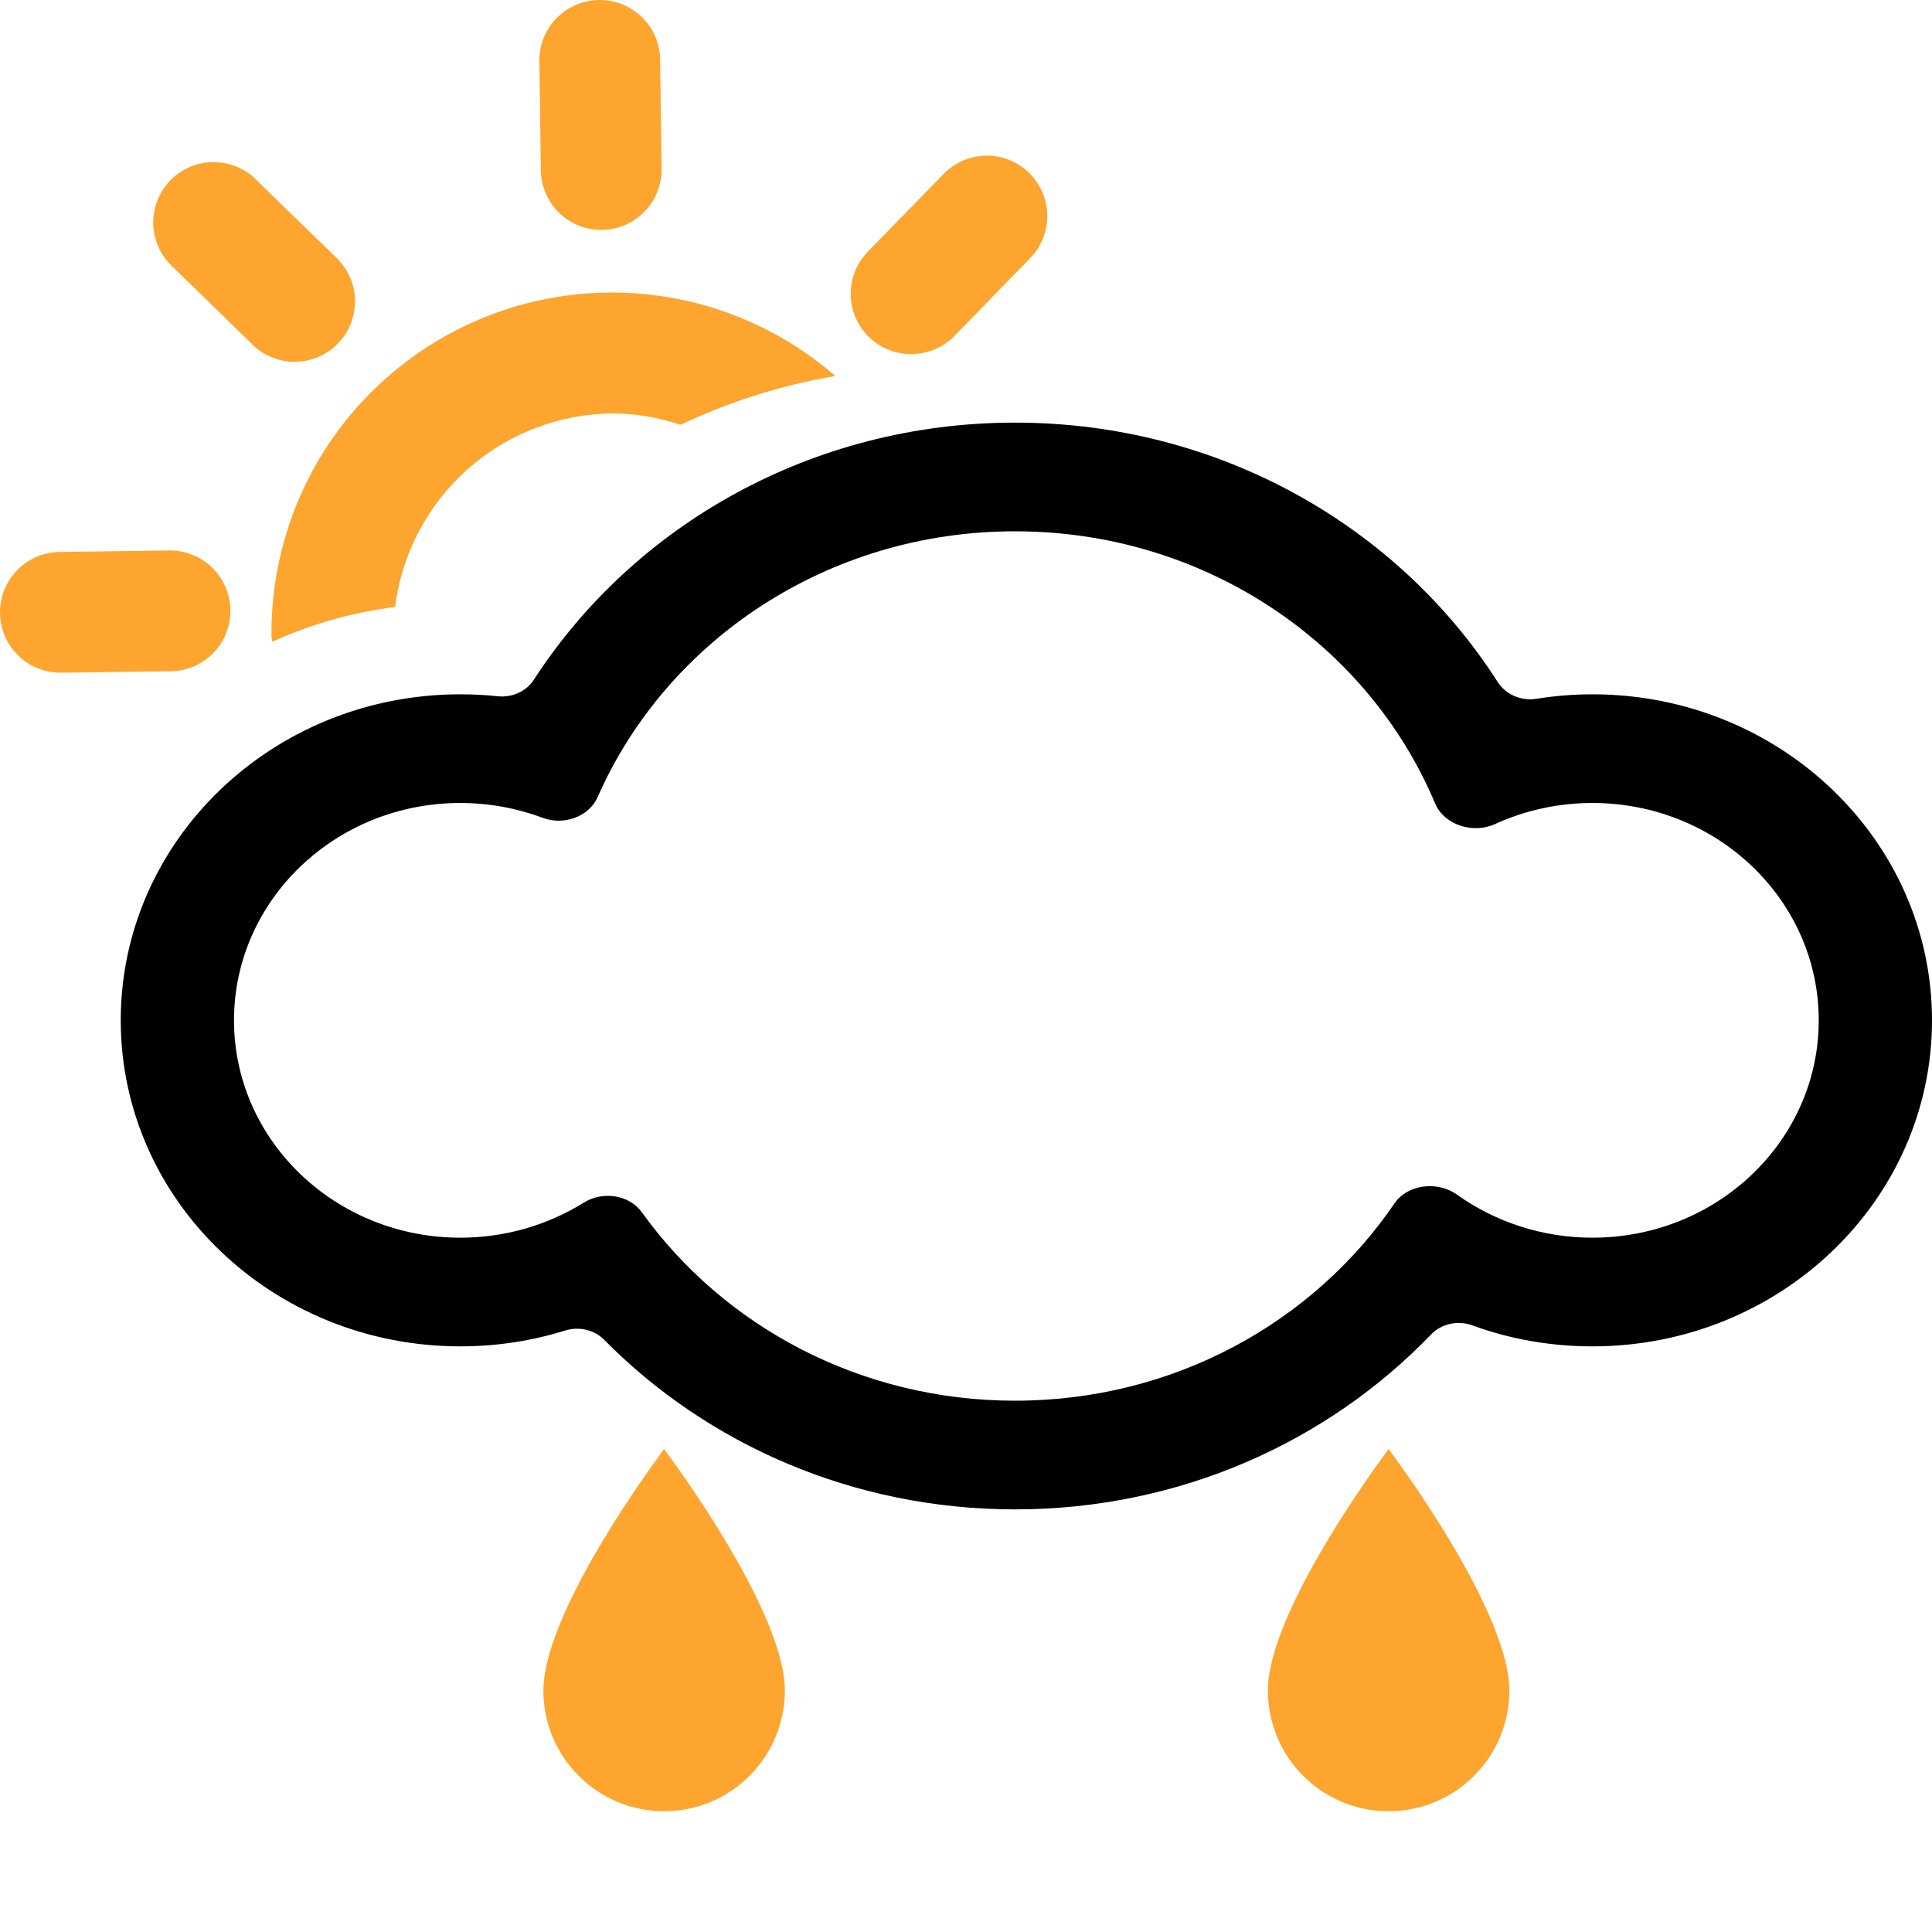
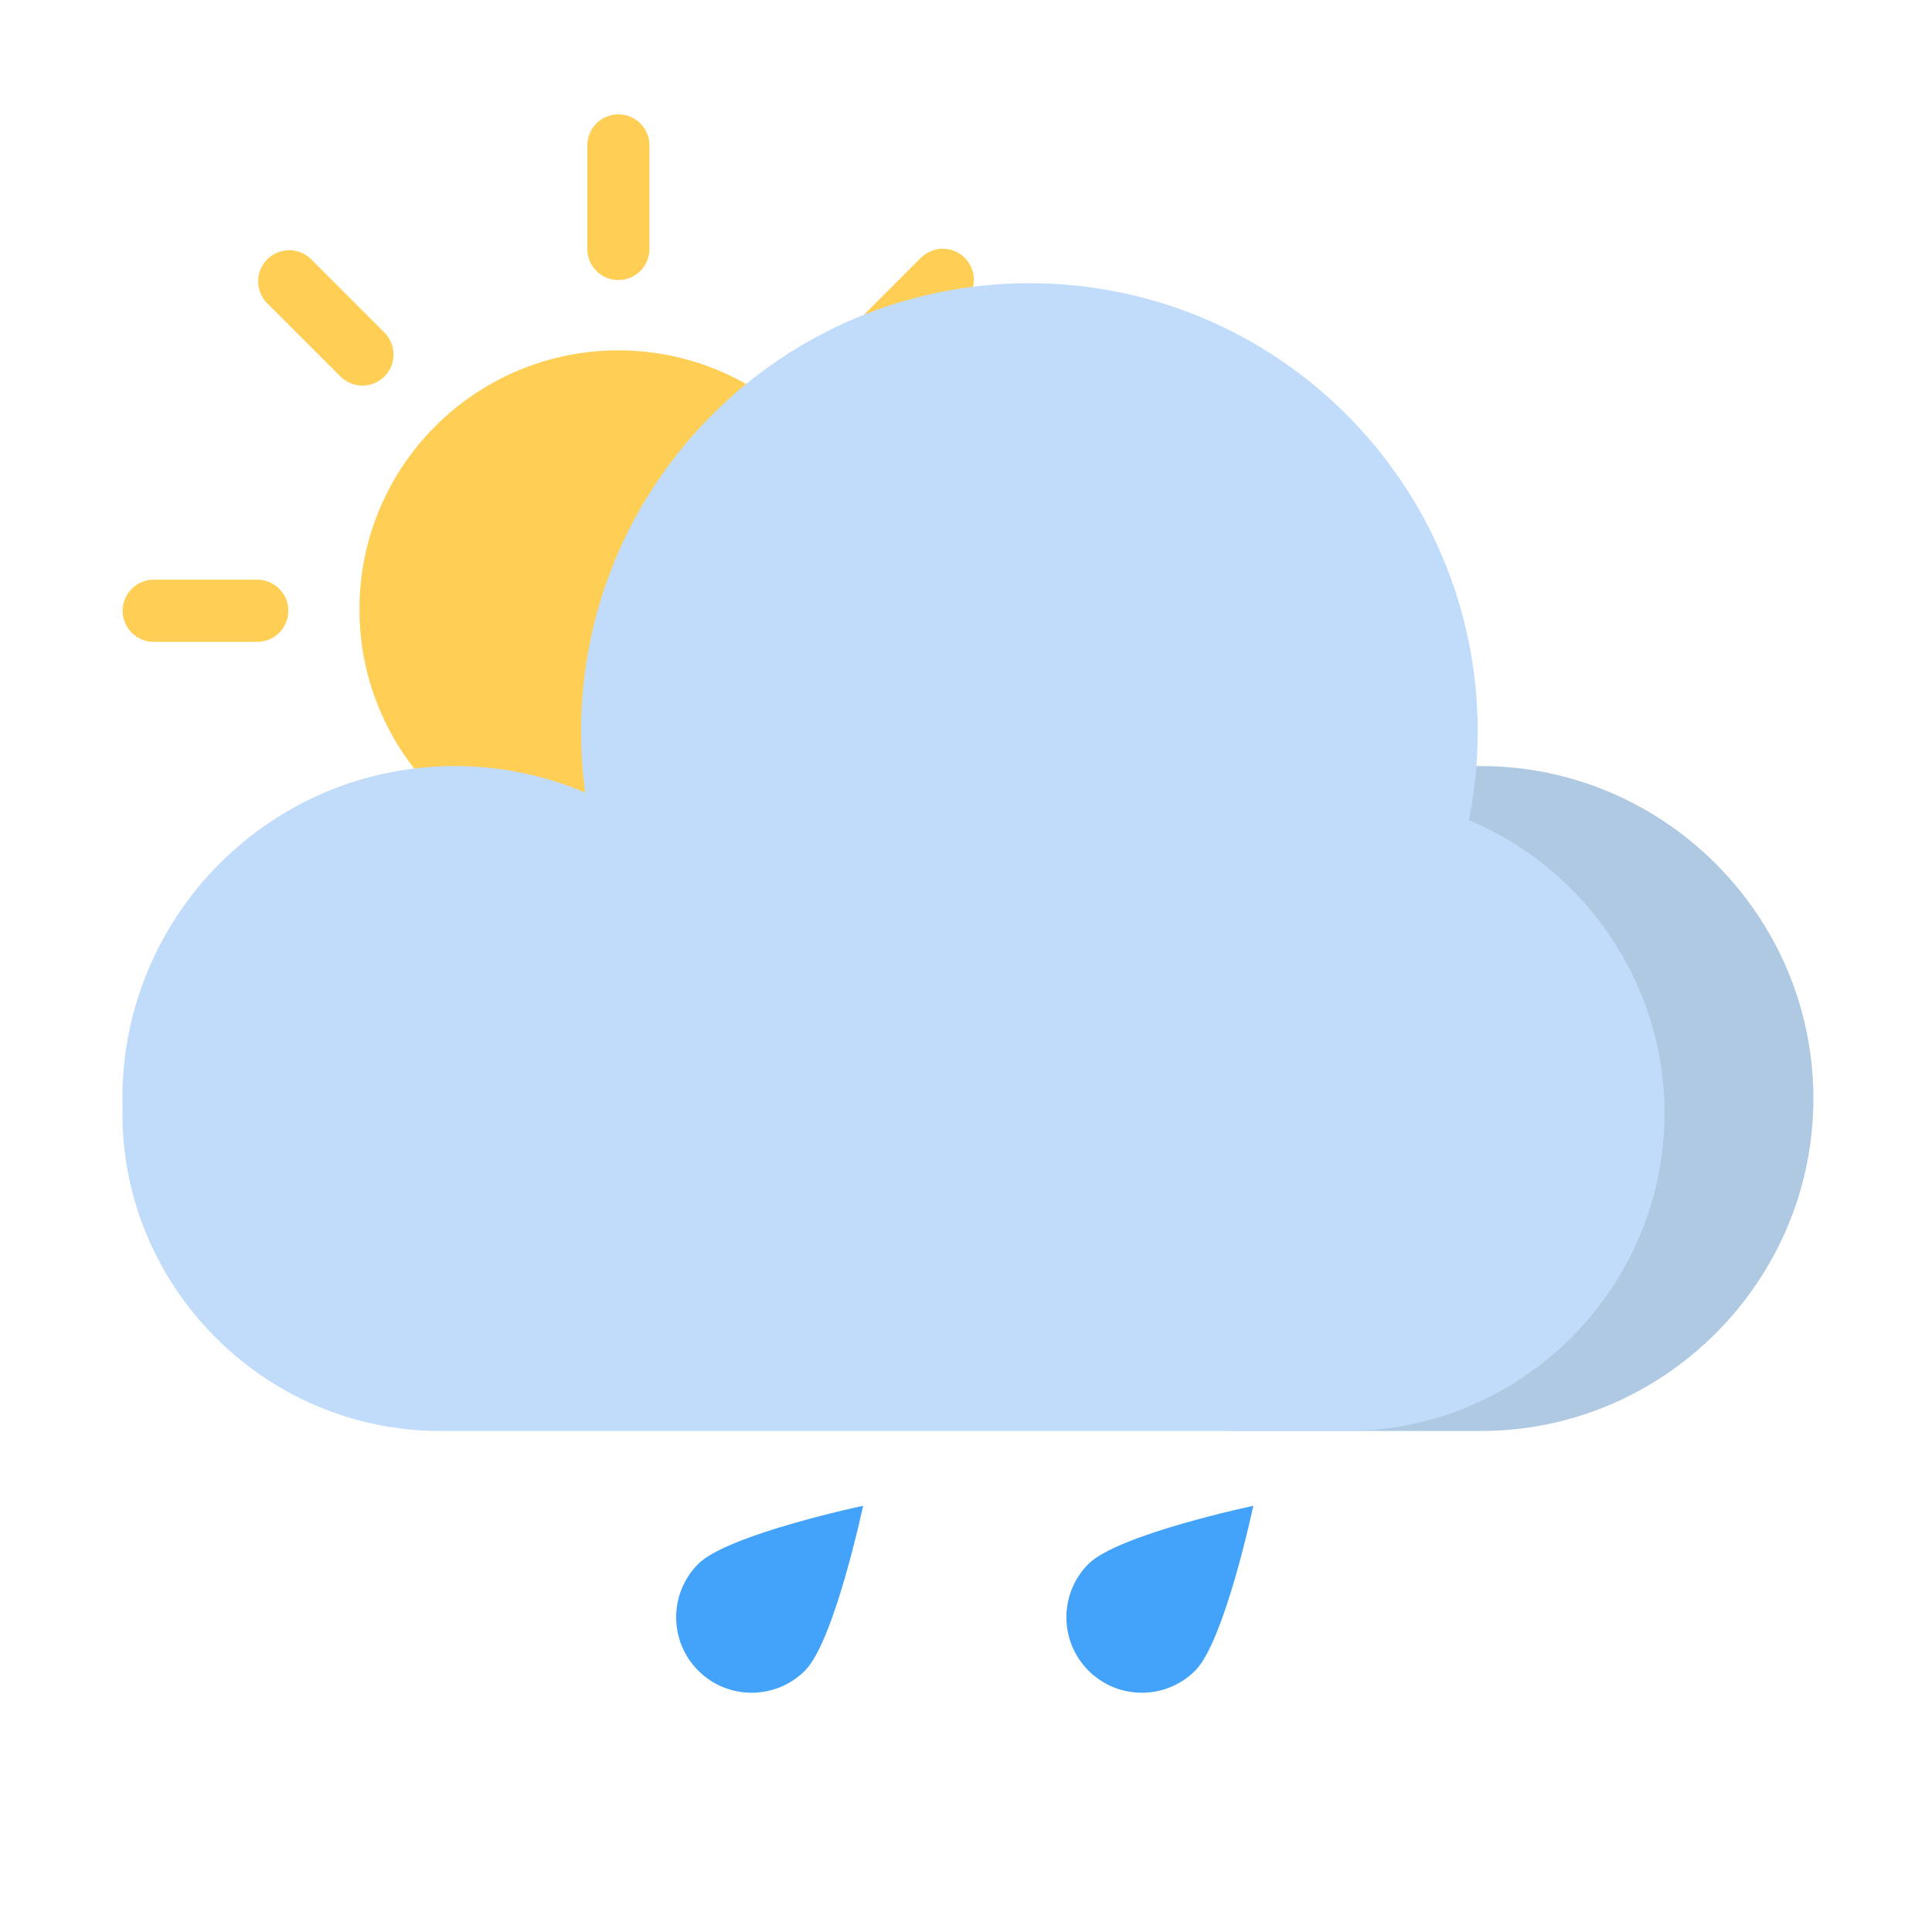
- <svg xmlns="http://www.w3.org/2000/svg" width="16" height="16" viewBox="0 0 16 16" fill="none">
-   <path d="M4.5 14C4.5 14.265 4.605 14.52 4.793 14.707C4.98 14.895 5.235 15 5.5 15C5.765 15 6.02 14.895 6.207 14.707C6.395 14.52 6.5 14.265 6.5 14C6.5 13.5 5.945 12.605 5.5 12C5.055 12.605 4.5 13.5 4.5 14Z" fill="#FEA530" />
-   <path d="M10.5 14C10.5 14.265 10.605 14.52 10.793 14.707C10.98 14.895 11.235 15 11.5 15C11.765 15 12.02 14.895 12.207 14.707C12.395 14.52 12.5 14.265 12.5 14C12.5 13.5 11.945 12.605 11.5 12C11.055 12.605 10.5 13.5 10.5 14Z" fill="#FEA530" />
-   <path d="M8.406 12.5C9.769 12.5 10.995 11.942 11.852 11.051C11.938 10.961 12.074 10.933 12.193 10.976C12.502 11.089 12.838 11.15 13.188 11.15C14.741 11.15 16 9.941 16 8.45C16 6.959 14.741 5.75 13.188 5.75C13.03 5.75 12.875 5.763 12.724 5.787C12.598 5.807 12.471 5.753 12.404 5.649C11.58 4.36 10.098 3.5 8.406 3.5C6.724 3.5 5.249 4.351 4.422 5.628C4.359 5.726 4.241 5.779 4.122 5.766C4.02 5.755 3.917 5.75 3.812 5.75C2.259 5.75 1 6.959 1 8.45C1 9.941 2.259 11.15 3.812 11.15C4.115 11.15 4.407 11.104 4.68 11.019C4.795 10.983 4.921 11.012 5.004 11.096C5.858 11.961 7.067 12.5 8.406 12.5ZM12.067 9.894C11.906 9.778 11.657 9.806 11.547 9.968C10.877 10.951 9.721 11.6 8.406 11.6C7.124 11.6 5.992 10.982 5.316 10.04C5.21 9.893 4.99 9.862 4.834 9.96C4.54 10.143 4.189 10.25 3.812 10.25C2.777 10.25 1.938 9.444 1.938 8.45C1.938 7.456 2.777 6.65 3.812 6.65C4.053 6.65 4.283 6.694 4.495 6.773C4.668 6.838 4.878 6.765 4.95 6.6C5.519 5.307 6.852 4.4 8.406 4.4C9.981 4.4 11.33 5.332 11.885 6.654C11.961 6.833 12.2 6.908 12.382 6.824C12.626 6.713 12.899 6.65 13.188 6.65C14.223 6.65 15.062 7.456 15.062 8.45C15.062 9.444 14.223 10.25 13.188 10.25C12.768 10.25 12.38 10.117 12.067 9.894Z" fill="black" />
-   <path d="M4.979 1.904H4.986C5.118 1.902 5.245 1.848 5.337 1.753C5.43 1.658 5.481 1.53 5.479 1.398L5.467 0.493C5.465 0.362 5.412 0.236 5.318 0.144C5.225 0.052 5.098 -1.28758e-05 4.967 2.40459e-09H4.96C4.828 0.002 4.701 0.056 4.609 0.151C4.516 0.246 4.465 0.374 4.467 0.506L4.479 1.41C4.481 1.542 4.534 1.667 4.628 1.76C4.721 1.852 4.847 1.904 4.979 1.904ZM2.087 2.85C2.134 2.897 2.189 2.934 2.251 2.959C2.312 2.984 2.377 2.997 2.444 2.996C2.51 2.996 2.575 2.982 2.636 2.956C2.697 2.93 2.752 2.893 2.798 2.845C2.844 2.798 2.881 2.742 2.905 2.68C2.929 2.619 2.941 2.553 2.94 2.487C2.939 2.421 2.925 2.355 2.898 2.295C2.871 2.234 2.833 2.18 2.785 2.134L2.137 1.504C2.091 1.454 2.035 1.414 1.973 1.386C1.911 1.358 1.844 1.344 1.776 1.343C1.708 1.342 1.641 1.354 1.578 1.38C1.515 1.406 1.458 1.445 1.411 1.493C1.364 1.542 1.327 1.6 1.302 1.663C1.278 1.727 1.267 1.795 1.269 1.862C1.272 1.93 1.289 1.997 1.318 2.058C1.347 2.12 1.389 2.174 1.44 2.219L2.087 2.85ZM1.908 5.053C1.906 4.921 1.853 4.796 1.759 4.703C1.666 4.611 1.54 4.559 1.408 4.559H1.401L0.497 4.571C0.364 4.572 0.238 4.625 0.144 4.72C0.051 4.814 -0.001 4.941 9.0124e-06 5.074C0.001 5.207 0.054 5.333 0.149 5.427C0.243 5.52 0.37 5.572 0.503 5.571H0.51L1.415 5.559C1.547 5.557 1.674 5.503 1.766 5.408C1.859 5.313 1.91 5.185 1.908 5.053ZM7.546 2.932C7.613 2.932 7.679 2.919 7.741 2.893C7.802 2.868 7.858 2.83 7.905 2.782L8.535 2.134C8.626 2.039 8.675 1.911 8.673 1.78C8.67 1.648 8.616 1.523 8.522 1.431C8.428 1.339 8.301 1.288 8.169 1.289C8.038 1.29 7.912 1.343 7.819 1.436L7.188 2.083C7.119 2.153 7.072 2.243 7.054 2.339C7.035 2.436 7.046 2.536 7.084 2.627C7.123 2.718 7.187 2.795 7.269 2.85C7.351 2.904 7.447 2.933 7.546 2.933V2.932ZM2.254 5.315C2.577 5.168 2.92 5.071 3.272 5.027C3.327 4.585 3.542 4.179 3.875 3.884C4.208 3.589 4.638 3.425 5.083 3.424C5.271 3.426 5.458 3.458 5.636 3.518C6.043 3.325 6.474 3.189 6.918 3.114C6.509 2.758 6.005 2.528 5.468 2.451C4.932 2.374 4.384 2.453 3.891 2.68C3.398 2.906 2.981 3.27 2.689 3.727C2.398 4.185 2.245 4.717 2.248 5.259C2.248 5.279 2.254 5.296 2.254 5.315Z" fill="#FEA530" />
+ <svg xmlns="http://www.w3.org/2000/svg" class="icon" width="200px" height="200.00px" viewBox="0 0 1024 1024" version="1.1">
+   <path d="M327.75 322.94m-137.23 0a137.23 137.23 0 1 0 274.46 0 137.23 137.23 0 1 0-274.46 0Z" fill="#FFCE54" />
+   <path d="M327.75 148.43c-9.09 0-16.47-7.37-16.47-16.47V77.07c0-9.09 7.37-16.47 16.47-16.47 9.09 0 16.47 7.37 16.47 16.47v54.89c0 9.1-7.38 16.47-16.47 16.47z" fill="#FFCE54" />
+   <path d="M192.1 204.37c-4.21 0-8.43-1.61-11.64-4.82l-38.81-38.81c-6.43-6.43-6.43-16.86 0-23.29s16.86-6.43 23.29 0l38.81 38.81c6.43 6.43 6.43 16.86 0 23.29a16.464 16.464 0 0 1-11.65 4.82z" fill="#FFCE54" />
+   <path d="M327.75 585.28c-9.09 0-16.47-7.37-16.47-16.47v-54.89c0-9.09 7.37-16.47 16.47-16.47 9.09 0 16.47 7.37 16.47 16.47v54.89c0 9.1-7.38 16.47-16.47 16.47z" fill="#FFCE54" />
+   <path d="M151.52 515.26c-4.21 0-8.43-1.61-11.64-4.82-6.43-6.43-6.43-16.86 0-23.29l38.81-38.81c6.43-6.43 16.86-6.43 23.29 0s6.43 16.86 0 23.29l-38.81 38.81a16.464 16.464 0 0 1-11.65 4.82z" fill="#FFCE54" />
+   <path d="M136.35 340.19H81.46c-9.09 0-16.47-7.37-16.47-16.47 0-9.09 7.37-16.47 16.47-16.47h54.89c9.09 0 16.47 7.37 16.47 16.47s-7.38 16.47-16.47 16.47z" fill="#FFCE54" />
+   <path d="M499.07 516.83c-5.62 0-11.24-2.14-15.53-6.43l-38.81-38.81c-8.57-8.57-8.57-22.48 0-31.05s22.48-8.57 31.05 0l38.81 38.81c8.57 8.57 8.57 22.48 0 31.05-4.28 4.29-9.9 6.43-15.52 6.43z" fill="#FFCE54" />
+   <path d="M572.8 340.19h-54.89c-9.09 0-16.47-7.37-16.47-16.47 0-9.09 7.37-16.47 16.47-16.47h54.89c9.09 0 16.47 7.37 16.47 16.47-0.01 9.1-7.38 16.47-16.47 16.47z" fill="#FFCE54" />
+   <path d="M460.89 203.59c-4.21 0-8.43-1.61-11.64-4.82-6.43-6.43-6.43-16.86 0-23.29l38.81-38.81c6.43-6.43 16.86-6.43 23.29 0s6.43 16.86 0 23.29l-38.81 38.81a16.447 16.447 0 0 1-11.65 4.82z" fill="#FFCE54" />
+   <path d="M784.93 758.45H659.05c-96.91 0-176.21-79.29-176.21-176.21 0-96.91 79.29-176.21 176.21-176.21h125.88c96.91 0 176.21 79.29 176.21 176.21-0.01 96.91-79.3 176.21-176.21 176.21z" fill="#AFC9E2" />
+   <path d="M778.58 434.71c3.05-15.19 4.65-30.9 4.65-46.98 0-131.24-106.39-237.62-237.62-237.62S307.98 256.5 307.98 387.73c0 10.99 0.76 21.79 2.21 32.38-21.22-9.06-44.58-14.08-69.12-14.08-97.32 0-176.21 78.89-176.21 176.21 0 1.31 0.02 2.62 0.05 3.93-0.03 1.3-0.05 2.59-0.05 3.9 0 92.61 75.77 168.37 168.37 168.37h480.62c92.61 0 168.37-75.77 168.37-168.37 0.02-69.71-42.92-129.87-103.64-155.36z" fill="#C0DCFA" />
+   <path d="M426.66 885.47c-15.62 15.62-40.95 15.62-56.57 0s-15.62-40.95 0-56.57 87.37-30.8 87.37-30.8-15.18 71.75-30.8 87.37zM633.49 885.47c-15.62 15.62-40.95 15.62-56.57 0s-15.62-40.95 0-56.57 87.37-30.8 87.37-30.8-15.18 71.75-30.8 87.37z" fill="#43A3FB" />
</svg>
